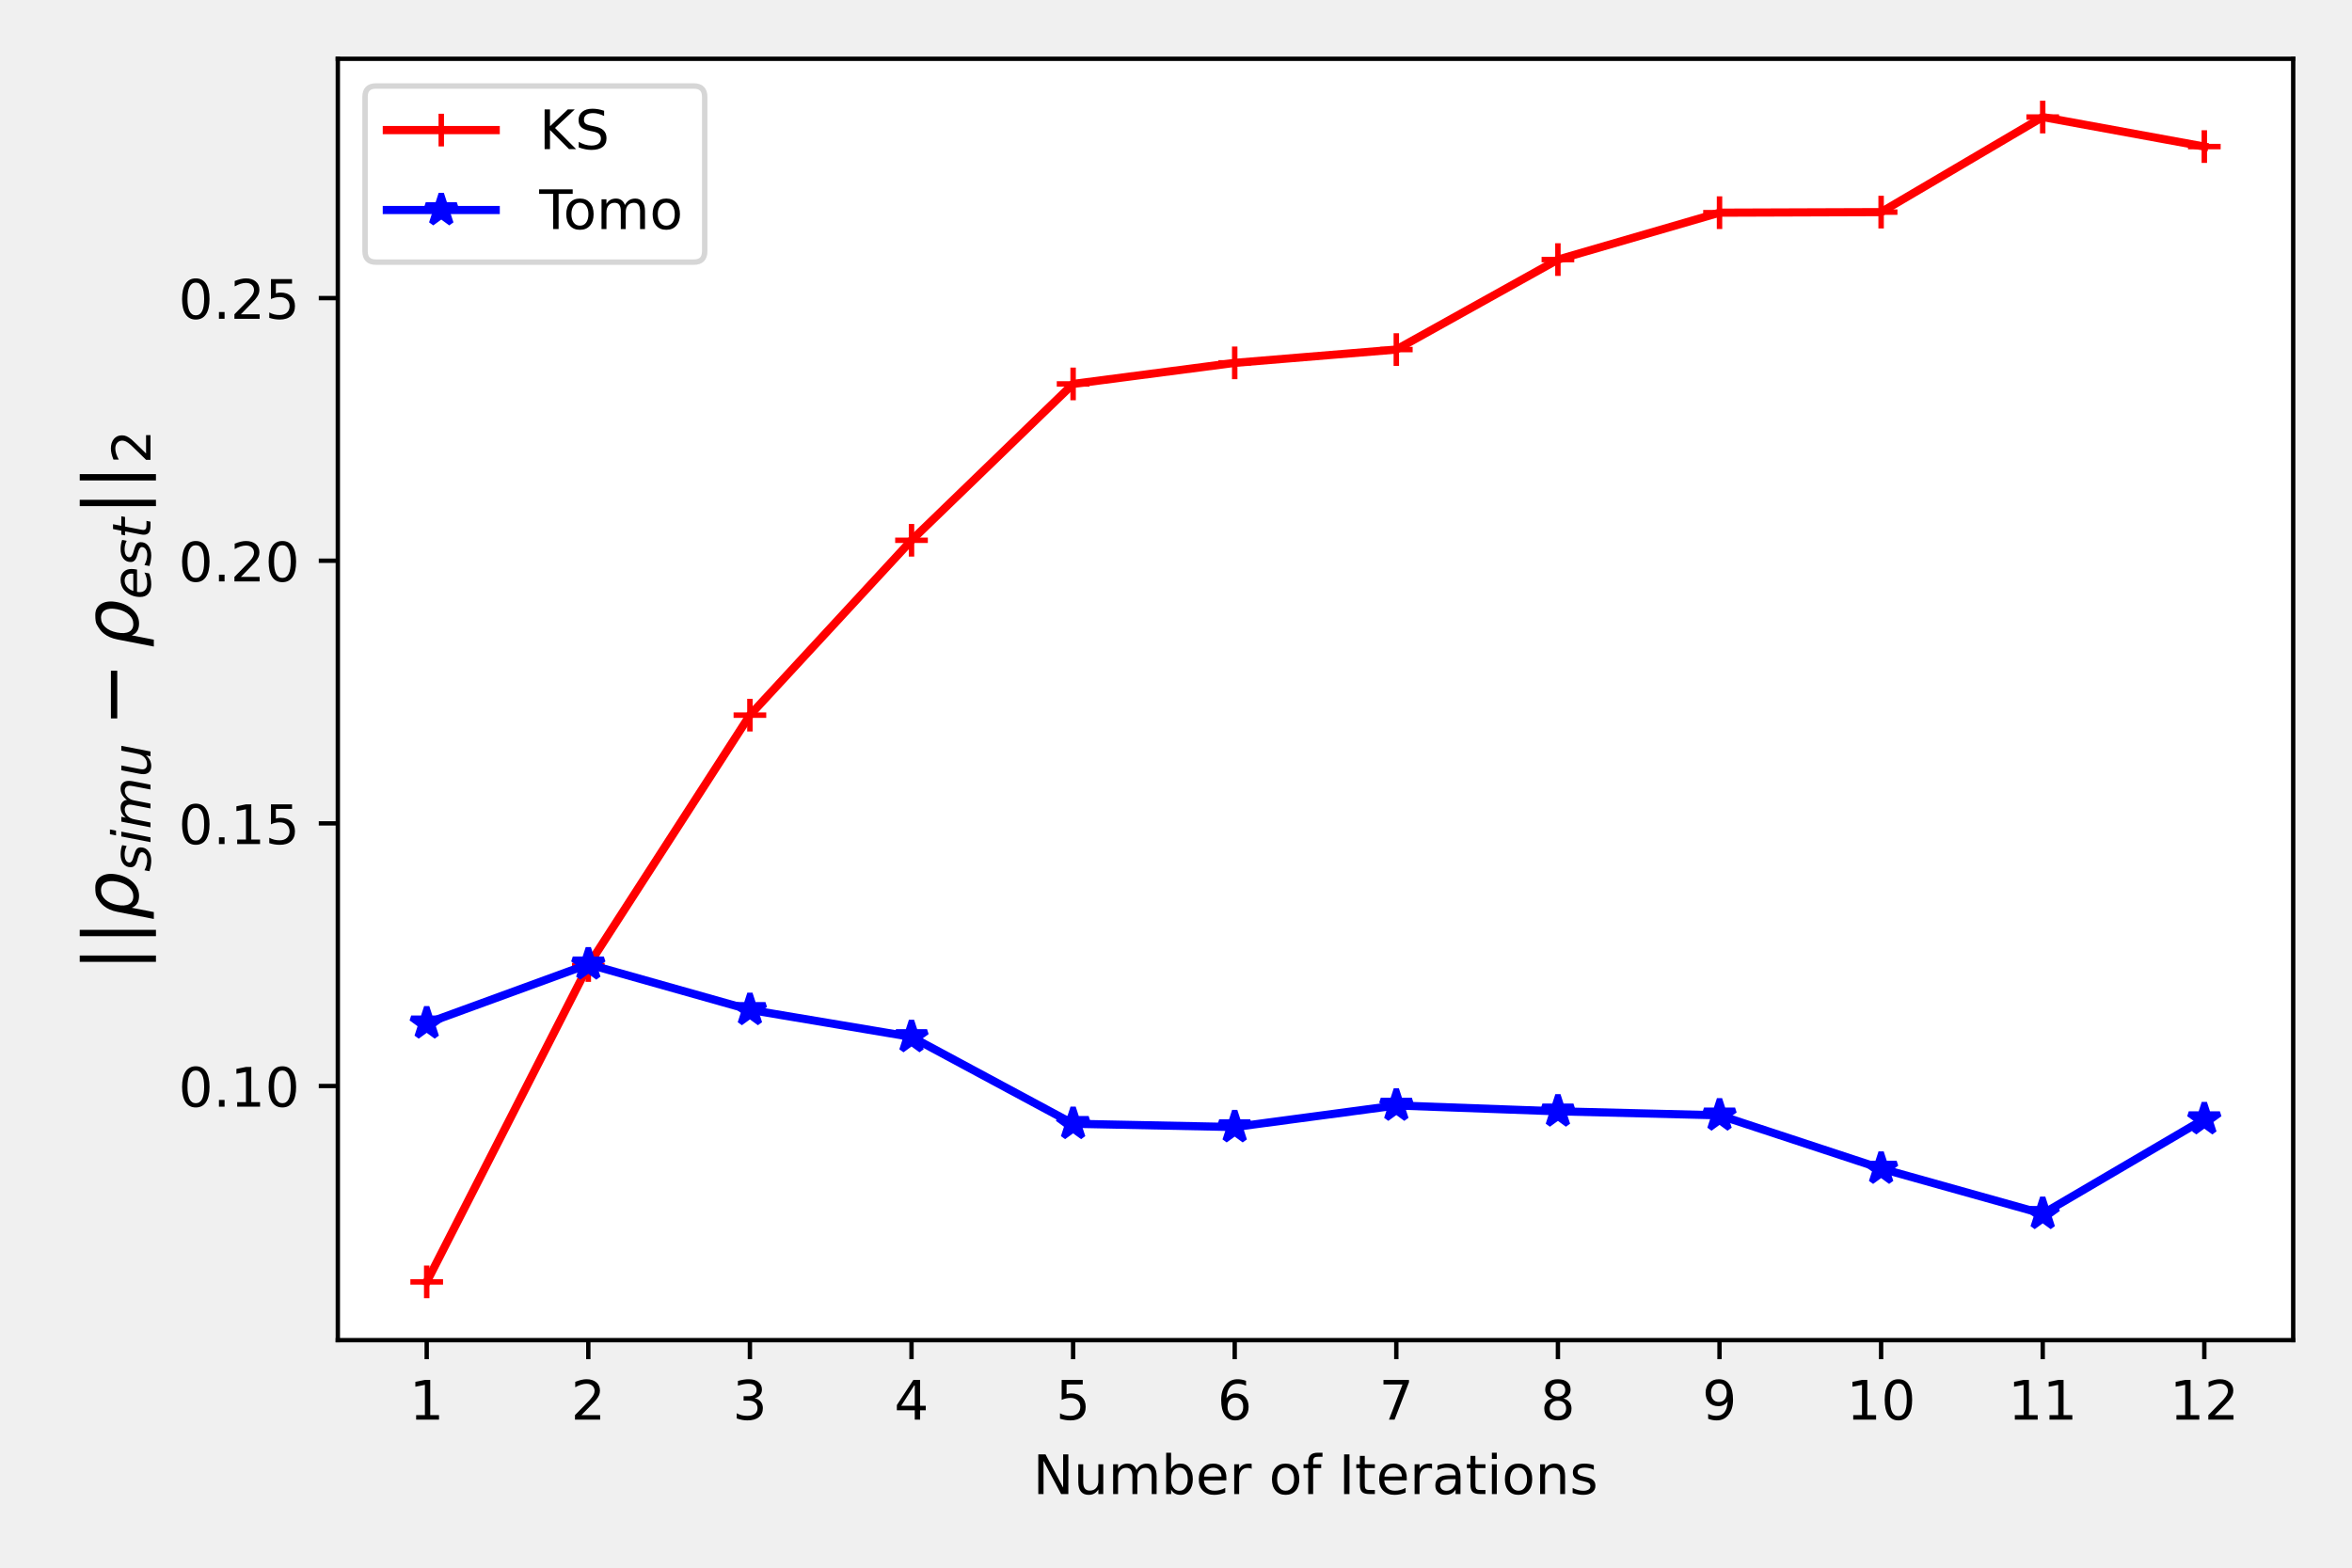
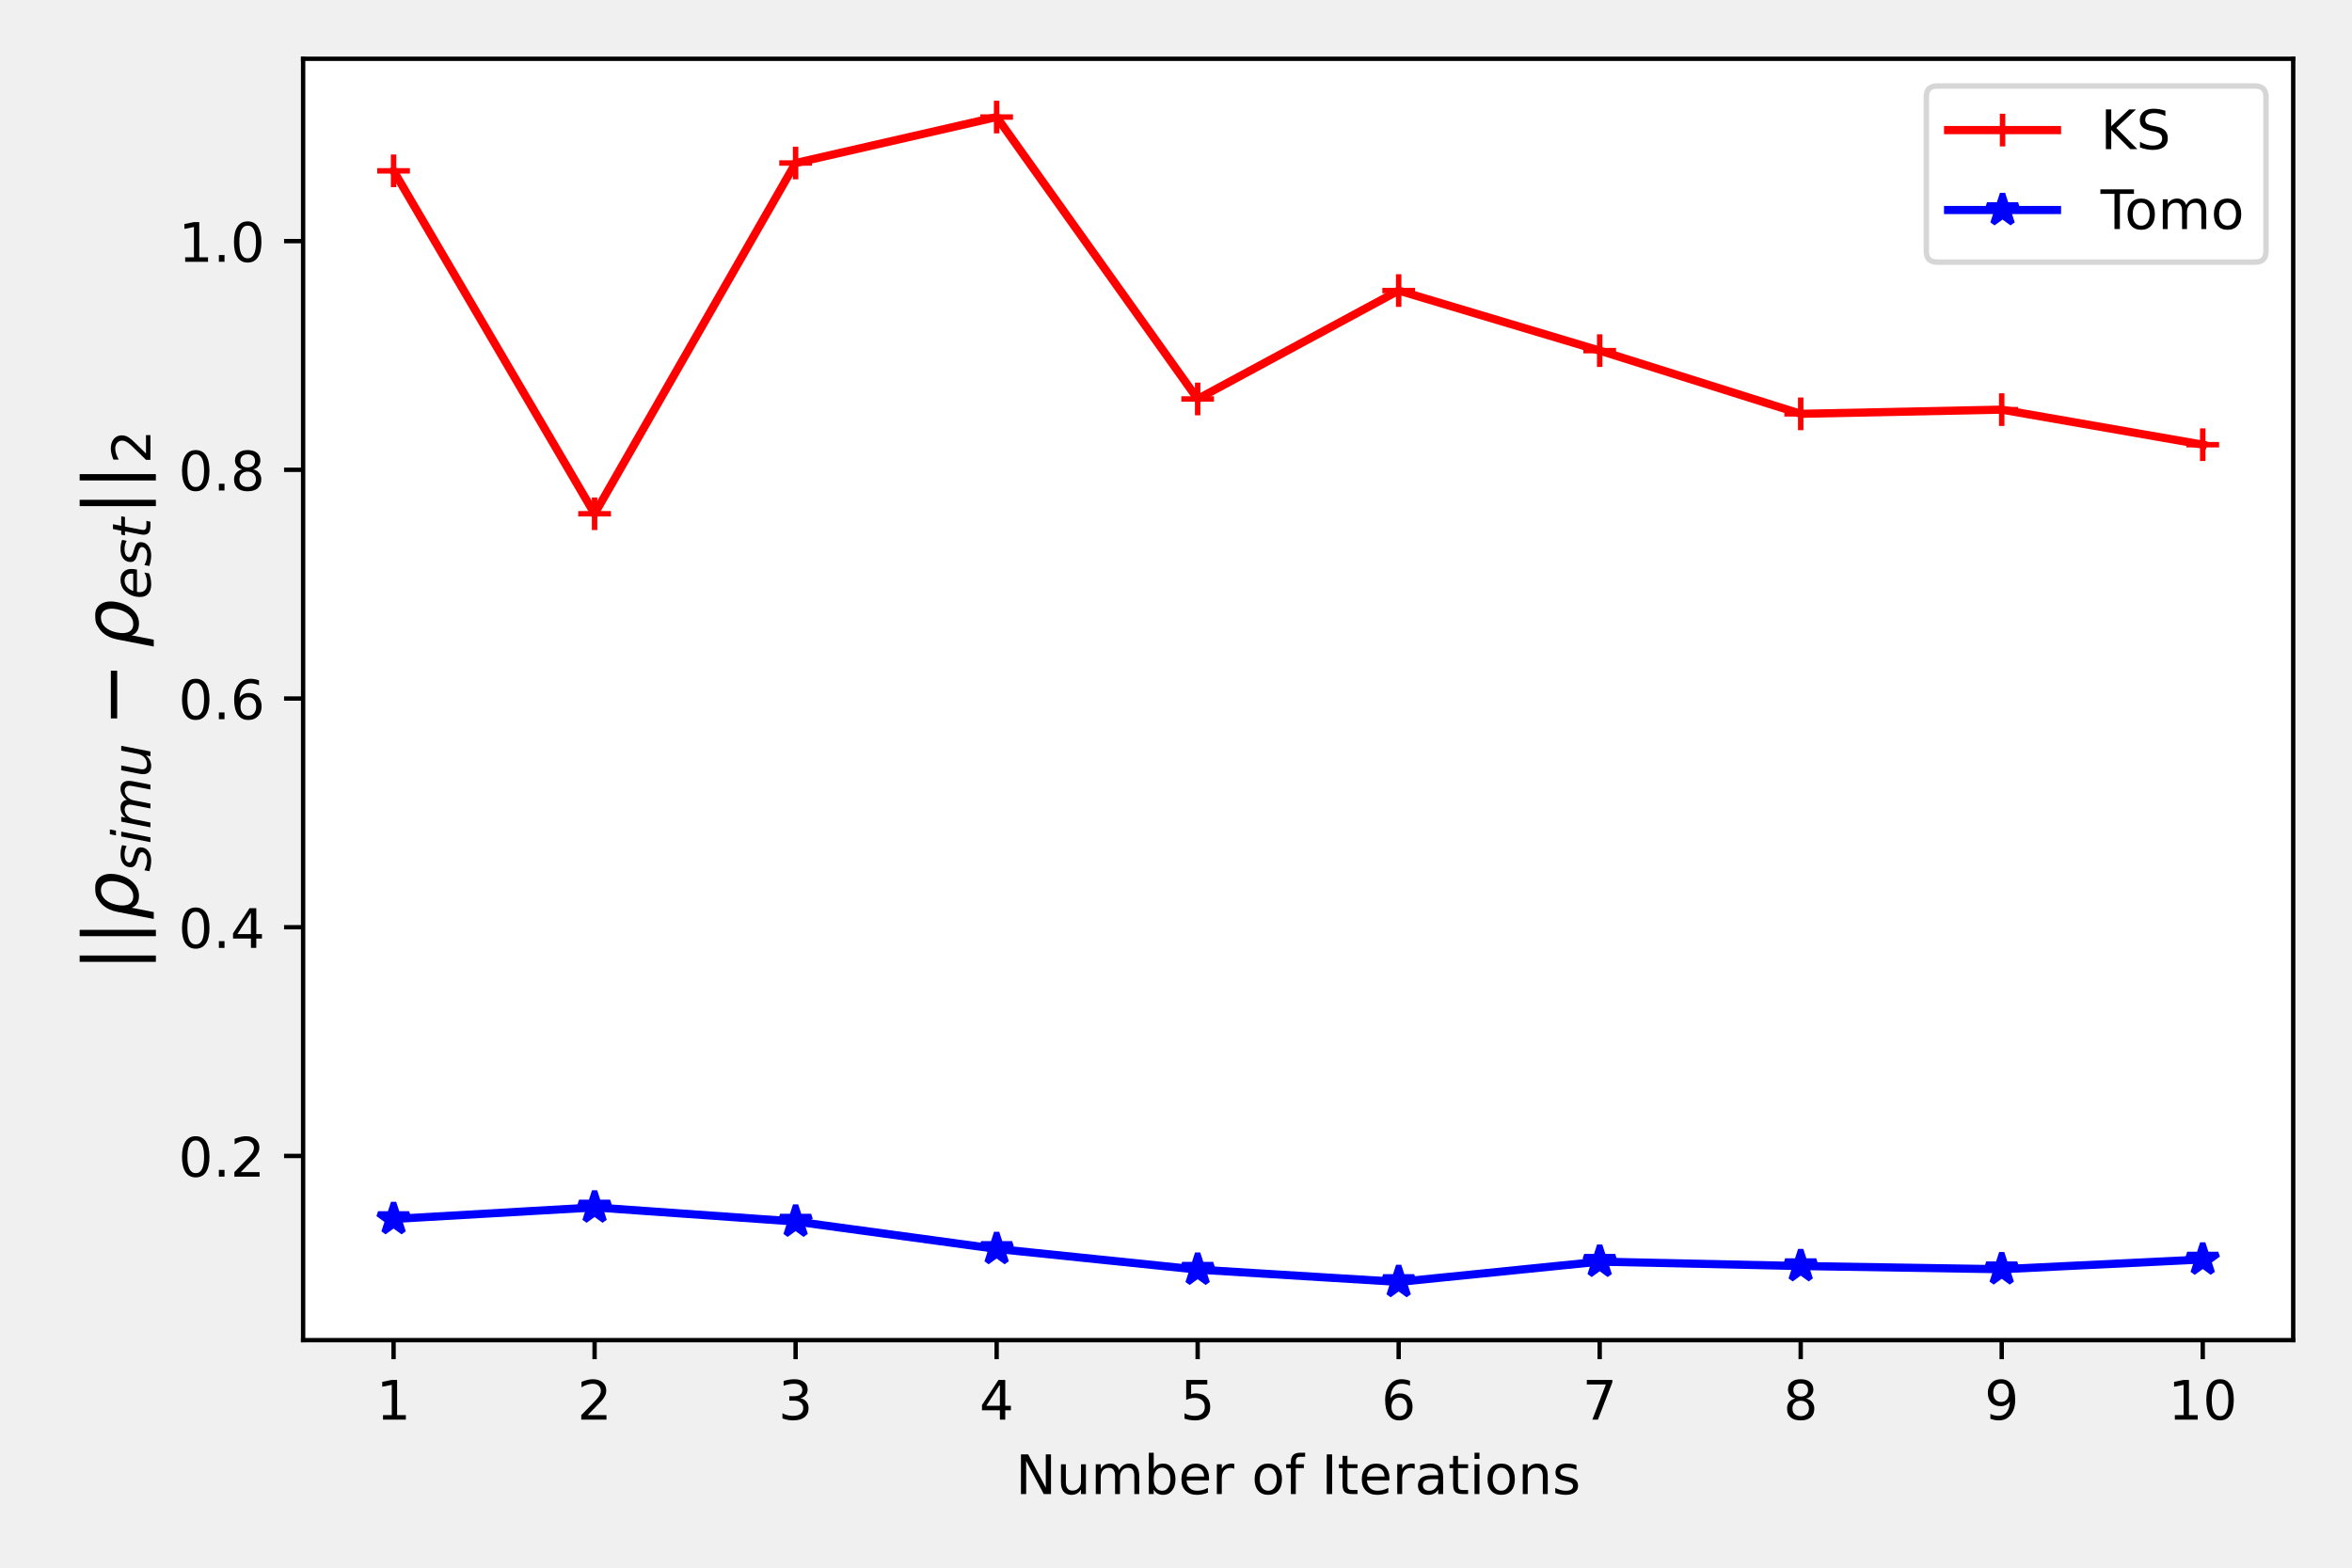
<svg xmlns="http://www.w3.org/2000/svg" xmlns:xlink="http://www.w3.org/1999/xlink" width="432pt" height="288pt" viewBox="0 0 432 288" version="1.1">
  <defs>
    <style type="text/css">*{stroke-linejoin: round; stroke-linecap: butt}</style>
  </defs>
  <g id="figure_1">
    <g id="patch_1">
      <path d="M 0 288  L 432 288  L 432 0  L 0 0  L 0 288  z " style="fill: none" />
    </g>
    <g id="axes_1">
      <g id="patch_2">
-         <path d="M 62.05 246.2  L 421.2 246.2  L 421.2 10.8  L 62.05 10.8  z " style="fill: #ffffff" />
+         <path d="M 55.675 246.2  L 421.2 246.2  L 421.2 10.8  L 55.675 10.8  z " style="fill: #ffffff" />
      </g>
      <g id="matplotlib.axis_1">
        <g id="xtick_1">
          <g id="line2d_1">
            <defs>
-               <path id="m027d53ef8c" d="M 0 0  L 0 3.5  " style="stroke: #000000; stroke-width: 0.8" />
-             </defs>
-             <g>
-               <use xlink:href="#m027d53ef8c" x="78.375" y="246.2" style="stroke: #000000; stroke-width: 0.8" />
+               <path id="m36a8ac830c" d="M 0 0  L 0 3.5  " style="stroke: #000000; stroke-width: 0.8" />
+             </defs>
+             <g>
+               <use xlink:href="#m36a8ac830c" x="72.29" y="246.2" style="stroke: #000000; stroke-width: 0.8" />
            </g>
          </g>
          <g id="text_1">
-             <g transform="translate(75.19375 260.7984)scale(0.1 -0.1)">
+             <g transform="translate(69.10852 260.7984)scale(0.1 -0.1)">
              <defs>
                <path id="DejaVuSans-31" d="M 794 531  L 1825 531  L 1825 4091  L 703 3866  L 703 4441  L 1819 4666  L 2450 4666  L 2450 531  L 3481 531  L 3481 0  L 794 0  L 794 531  z " transform="scale(0.015625)" />
              </defs>
              <use xlink:href="#DejaVuSans-31" />
            </g>
          </g>
        </g>
        <g id="xtick_2">
          <g id="line2d_2">
            <g>
-               <use xlink:href="#m027d53ef8c" x="108.057" y="246.2" style="stroke: #000000; stroke-width: 0.8" />
+               <use xlink:href="#m36a8ac830c" x="109.211" y="246.2" style="stroke: #000000; stroke-width: 0.8" />
            </g>
          </g>
          <g id="text_2">
-             <g transform="translate(104.8756 260.7984)scale(0.1 -0.1)">
+             <g transform="translate(106.0302 260.7984)scale(0.1 -0.1)">
              <defs>
                <path id="DejaVuSans-32" d="M 1228 531  L 3431 531  L 3431 0  L 469 0  L 469 531  Q 828 903 1448 1529  Q 2069 2156 2228 2338  Q 2531 2678 2651 2914  Q 2772 3150 2772 3378  Q 2772 3750 2511 3984  Q 2250 4219 1831 4219  Q 1534 4219 1204 4116  Q 875 4013 500 3803  L 500 4441  Q 881 4594 1212 4672  Q 1544 4750 1819 4750  Q 2544 4750 2975 4387  Q 3406 4025 3406 3419  Q 3406 3131 3298 2873  Q 3191 2616 2906 2266  Q 2828 2175 2409 1742  Q 1991 1309 1228 531  z " transform="scale(0.015625)" />
              </defs>
              <use xlink:href="#DejaVuSans-32" />
            </g>
          </g>
        </g>
        <g id="xtick_3">
          <g id="line2d_3">
            <g>
-               <use xlink:href="#m027d53ef8c" x="137.739" y="246.2" style="stroke: #000000; stroke-width: 0.8" />
+               <use xlink:href="#m36a8ac830c" x="146.133" y="246.2" style="stroke: #000000; stroke-width: 0.8" />
            </g>
          </g>
          <g id="text_3">
-             <g transform="translate(134.5574 260.7984)scale(0.1 -0.1)">
+             <g transform="translate(142.952 260.7984)scale(0.1 -0.1)">
              <defs>
                <path id="DejaVuSans-33" d="M 2597 2516  Q 3050 2419 3304 2112  Q 3559 1806 3559 1356  Q 3559 666 3084 287  Q 2609 -91 1734 -91  Q 1441 -91 1130 -33  Q 819 25 488 141  L 488 750  Q 750 597 1062 519  Q 1375 441 1716 441  Q 2309 441 2620 675  Q 2931 909 2931 1356  Q 2931 1769 2642 2001  Q 2353 2234 1838 2234  L 1294 2234  L 1294 2753  L 1863 2753  Q 2328 2753 2575 2939  Q 2822 3125 2822 3475  Q 2822 3834 2567 4026  Q 2313 4219 1838 4219  Q 1578 4219 1281 4162  Q 984 4106 628 3988  L 628 4550  Q 988 4650 1302 4700  Q 1616 4750 1894 4750  Q 2613 4750 3031 4423  Q 3450 4097 3450 3541  Q 3450 3153 3228 2886  Q 3006 2619 2597 2516  z " transform="scale(0.015625)" />
              </defs>
              <use xlink:href="#DejaVuSans-33" />
            </g>
          </g>
        </g>
        <g id="xtick_4">
          <g id="line2d_4">
            <g>
-               <use xlink:href="#m027d53ef8c" x="167.42" y="246.2" style="stroke: #000000; stroke-width: 0.8" />
+               <use xlink:href="#m36a8ac830c" x="183.055" y="246.2" style="stroke: #000000; stroke-width: 0.8" />
            </g>
          </g>
          <g id="text_4">
-             <g transform="translate(164.2392 260.7984)scale(0.1 -0.1)">
+             <g transform="translate(179.8737 260.7984)scale(0.1 -0.1)">
              <defs>
                <path id="DejaVuSans-34" d="M 2419 4116  L 825 1625  L 2419 1625  L 2419 4116  z M 2253 4666  L 3047 4666  L 3047 1625  L 3713 1625  L 3713 1100  L 3047 1100  L 3047 0  L 2419 0  L 2419 1100  L 313 1100  L 313 1709  L 2253 4666  z " transform="scale(0.015625)" />
              </defs>
              <use xlink:href="#DejaVuSans-34" />
            </g>
          </g>
        </g>
        <g id="xtick_5">
          <g id="line2d_5">
            <g>
-               <use xlink:href="#m027d53ef8c" x="197.102" y="246.2" style="stroke: #000000; stroke-width: 0.8" />
+               <use xlink:href="#m36a8ac830c" x="219.977" y="246.2" style="stroke: #000000; stroke-width: 0.8" />
            </g>
          </g>
          <g id="text_5">
-             <g transform="translate(193.921 260.7984)scale(0.1 -0.1)">
+             <g transform="translate(216.7954 260.7984)scale(0.1 -0.1)">
              <defs>
                <path id="DejaVuSans-35" d="M 691 4666  L 3169 4666  L 3169 4134  L 1269 4134  L 1269 2991  Q 1406 3038 1543 3061  Q 1681 3084 1819 3084  Q 2600 3084 3056 2656  Q 3513 2228 3513 1497  Q 3513 744 3044 326  Q 2575 -91 1722 -91  Q 1428 -91 1123 -41  Q 819 9 494 109  L 494 744  Q 775 591 1075 516  Q 1375 441 1709 441  Q 2250 441 2565 725  Q 2881 1009 2881 1497  Q 2881 1984 2565 2268  Q 2250 2553 1709 2553  Q 1456 2553 1204 2497  Q 953 2441 691 2322  L 691 4666  z " transform="scale(0.015625)" />
              </defs>
              <use xlink:href="#DejaVuSans-35" />
            </g>
          </g>
        </g>
        <g id="xtick_6">
          <g id="line2d_6">
            <g>
-               <use xlink:href="#m027d53ef8c" x="226.784" y="246.2" style="stroke: #000000; stroke-width: 0.8" />
+               <use xlink:href="#m36a8ac830c" x="256.898" y="246.2" style="stroke: #000000; stroke-width: 0.8" />
            </g>
          </g>
          <g id="text_6">
-             <g transform="translate(223.6028 260.7984)scale(0.1 -0.1)">
+             <g transform="translate(253.7171 260.7984)scale(0.1 -0.1)">
              <defs>
                <path id="DejaVuSans-36" d="M 2113 2584  Q 1688 2584 1439 2293  Q 1191 2003 1191 1497  Q 1191 994 1439 701  Q 1688 409 2113 409  Q 2538 409 2786 701  Q 3034 994 3034 1497  Q 3034 2003 2786 2293  Q 2538 2584 2113 2584  z M 3366 4563  L 3366 3988  Q 3128 4100 2886 4159  Q 2644 4219 2406 4219  Q 1781 4219 1451 3797  Q 1122 3375 1075 2522  Q 1259 2794 1537 2939  Q 1816 3084 2150 3084  Q 2853 3084 3261 2657  Q 3669 2231 3669 1497  Q 3669 778 3244 343  Q 2819 -91 2113 -91  Q 1303 -91 875 529  Q 447 1150 447 2328  Q 447 3434 972 4092  Q 1497 4750 2381 4750  Q 2619 4750 2861 4703  Q 3103 4656 3366 4563  z " transform="scale(0.015625)" />
              </defs>
              <use xlink:href="#DejaVuSans-36" />
            </g>
          </g>
        </g>
        <g id="xtick_7">
          <g id="line2d_7">
            <g>
-               <use xlink:href="#m027d53ef8c" x="256.466" y="246.2" style="stroke: #000000; stroke-width: 0.8" />
+               <use xlink:href="#m36a8ac830c" x="293.82" y="246.2" style="stroke: #000000; stroke-width: 0.8" />
            </g>
          </g>
          <g id="text_7">
-             <g transform="translate(253.2847 260.7984)scale(0.1 -0.1)">
+             <g transform="translate(290.6388 260.7984)scale(0.1 -0.1)">
              <defs>
                <path id="DejaVuSans-37" d="M 525 4666  L 3525 4666  L 3525 4397  L 1831 0  L 1172 0  L 2766 4134  L 525 4134  L 525 4666  z " transform="scale(0.015625)" />
              </defs>
              <use xlink:href="#DejaVuSans-37" />
            </g>
          </g>
        </g>
        <g id="xtick_8">
          <g id="line2d_8">
            <g>
-               <use xlink:href="#m027d53ef8c" x="286.148" y="246.2" style="stroke: #000000; stroke-width: 0.8" />
+               <use xlink:href="#m36a8ac830c" x="330.742" y="246.2" style="stroke: #000000; stroke-width: 0.8" />
            </g>
          </g>
          <g id="text_8">
-             <g transform="translate(282.9665 260.7984)scale(0.1 -0.1)">
+             <g transform="translate(327.5605 260.7984)scale(0.1 -0.1)">
              <defs>
                <path id="DejaVuSans-38" d="M 2034 2216  Q 1584 2216 1326 1975  Q 1069 1734 1069 1313  Q 1069 891 1326 650  Q 1584 409 2034 409  Q 2484 409 2743 651  Q 3003 894 3003 1313  Q 3003 1734 2745 1975  Q 2488 2216 2034 2216  z M 1403 2484  Q 997 2584 770 2862  Q 544 3141 544 3541  Q 544 4100 942 4425  Q 1341 4750 2034 4750  Q 2731 4750 3128 4425  Q 3525 4100 3525 3541  Q 3525 3141 3298 2862  Q 3072 2584 2669 2484  Q 3125 2378 3379 2068  Q 3634 1759 3634 1313  Q 3634 634 3220 271  Q 2806 -91 2034 -91  Q 1263 -91 848 271  Q 434 634 434 1313  Q 434 1759 690 2068  Q 947 2378 1403 2484  z M 1172 3481  Q 1172 3119 1398 2916  Q 1625 2713 2034 2713  Q 2441 2713 2670 2916  Q 2900 3119 2900 3481  Q 2900 3844 2670 4047  Q 2441 4250 2034 4250  Q 1625 4250 1398 4047  Q 1172 3844 1172 3481  z " transform="scale(0.015625)" />
              </defs>
              <use xlink:href="#DejaVuSans-38" />
            </g>
          </g>
        </g>
        <g id="xtick_9">
          <g id="line2d_9">
            <g>
-               <use xlink:href="#m027d53ef8c" x="315.83" y="246.2" style="stroke: #000000; stroke-width: 0.8" />
+               <use xlink:href="#m36a8ac830c" x="367.664" y="246.2" style="stroke: #000000; stroke-width: 0.8" />
            </g>
          </g>
          <g id="text_9">
-             <g transform="translate(312.6483 260.7984)scale(0.1 -0.1)">
+             <g transform="translate(364.4823 260.7984)scale(0.1 -0.1)">
              <defs>
                <path id="DejaVuSans-39" d="M 703 97  L 703 672  Q 941 559 1184 500  Q 1428 441 1663 441  Q 2288 441 2617 861  Q 2947 1281 2994 2138  Q 2813 1869 2534 1725  Q 2256 1581 1919 1581  Q 1219 1581 811 2004  Q 403 2428 403 3163  Q 403 3881 828 4315  Q 1253 4750 1959 4750  Q 2769 4750 3195 4129  Q 3622 3509 3622 2328  Q 3622 1225 3098 567  Q 2575 -91 1691 -91  Q 1453 -91 1209 -44  Q 966 3 703 97  z M 1959 2075  Q 2384 2075 2632 2365  Q 2881 2656 2881 3163  Q 2881 3666 2632 3958  Q 2384 4250 1959 4250  Q 1534 4250 1286 3958  Q 1038 3666 1038 3163  Q 1038 2656 1286 2365  Q 1534 2075 1959 2075  z " transform="scale(0.015625)" />
              </defs>
              <use xlink:href="#DejaVuSans-39" />
            </g>
          </g>
        </g>
        <g id="xtick_10">
          <g id="line2d_10">
            <g>
-               <use xlink:href="#m027d53ef8c" x="345.511" y="246.2" style="stroke: #000000; stroke-width: 0.8" />
+               <use xlink:href="#m36a8ac830c" x="404.585" y="246.2" style="stroke: #000000; stroke-width: 0.8" />
            </g>
          </g>
          <g id="text_10">
-             <g transform="translate(339.1489 260.7984)scale(0.1 -0.1)">
+             <g transform="translate(398.2227 260.7984)scale(0.1 -0.1)">
              <defs>
                <path id="DejaVuSans-30" d="M 2034 4250  Q 1547 4250 1301 3770  Q 1056 3291 1056 2328  Q 1056 1369 1301 889  Q 1547 409 2034 409  Q 2525 409 2770 889  Q 3016 1369 3016 2328  Q 3016 3291 2770 3770  Q 2525 4250 2034 4250  z M 2034 4750  Q 2819 4750 3233 4129  Q 3647 3509 3647 2328  Q 3647 1150 3233 529  Q 2819 -91 2034 -91  Q 1250 -91 836 529  Q 422 1150 422 2328  Q 422 3509 836 4129  Q 1250 4750 2034 4750  z " transform="scale(0.015625)" />
              </defs>
              <use xlink:href="#DejaVuSans-31" />
              <use xlink:href="#DejaVuSans-30" x="63.623" />
            </g>
          </g>
        </g>
-         <g id="xtick_11">
-           <g id="line2d_11">
-             <g>
-               <use xlink:href="#m027d53ef8c" x="375.193" y="246.2" style="stroke: #000000; stroke-width: 0.8" />
-             </g>
-           </g>
-           <g id="text_11">
-             <g transform="translate(368.8307 260.7984)scale(0.1 -0.1)">
-               <use xlink:href="#DejaVuSans-31" />
-               <use xlink:href="#DejaVuSans-31" x="63.623" />
-             </g>
-           </g>
-         </g>
-         <g id="xtick_12">
-           <g id="line2d_12">
-             <g>
-               <use xlink:href="#m027d53ef8c" x="404.875" y="246.2" style="stroke: #000000; stroke-width: 0.8" />
-             </g>
-           </g>
-           <g id="text_12">
-             <g transform="translate(398.5125 260.7984)scale(0.1 -0.1)">
-               <use xlink:href="#DejaVuSans-31" />
-               <use xlink:href="#DejaVuSans-32" x="63.623" />
-             </g>
-           </g>
-         </g>
-         <g id="text_13">
-           <g transform="translate(189.7281 274.4766)scale(0.1 -0.1)">
+         <g id="text_11">
+           <g transform="translate(186.5406 274.4766)scale(0.1 -0.1)">
            <defs>
              <path id="DejaVuSans-4e" d="M 628 4666  L 1478 4666  L 3547 763  L 3547 4666  L 4159 4666  L 4159 0  L 3309 0  L 1241 3903  L 1241 0  L 628 0  L 628 4666  z " transform="scale(0.015625)" />
              <path id="DejaVuSans-75" d="M 544 1381  L 544 3500  L 1119 3500  L 1119 1403  Q 1119 906 1312 657  Q 1506 409 1894 409  Q 2359 409 2629 706  Q 2900 1003 2900 1516  L 2900 3500  L 3475 3500  L 3475 0  L 2900 0  L 2900 538  Q 2691 219 2414 64  Q 2138 -91 1772 -91  Q 1169 -91 856 284  Q 544 659 544 1381  z M 1991 3584  L 1991 3584  z " transform="scale(0.015625)" />
              <path id="DejaVuSans-6d" d="M 3328 2828  Q 3544 3216 3844 3400  Q 4144 3584 4550 3584  Q 5097 3584 5394 3201  Q 5691 2819 5691 2113  L 5691 0  L 5113 0  L 5113 2094  Q 5113 2597 4934 2840  Q 4756 3084 4391 3084  Q 3944 3084 3684 2787  Q 3425 2491 3425 1978  L 3425 0  L 2847 0  L 2847 2094  Q 2847 2600 2669 2842  Q 2491 3084 2119 3084  Q 1678 3084 1418 2786  Q 1159 2488 1159 1978  L 1159 0  L 581 0  L 581 3500  L 1159 3500  L 1159 2956  Q 1356 3278 1631 3431  Q 1906 3584 2284 3584  Q 2666 3584 2933 3390  Q 3200 3197 3328 2828  z " transform="scale(0.015625)" />
              <path id="DejaVuSans-62" d="M 3116 1747  Q 3116 2381 2855 2742  Q 2594 3103 2138 3103  Q 1681 3103 1420 2742  Q 1159 2381 1159 1747  Q 1159 1113 1420 752  Q 1681 391 2138 391  Q 2594 391 2855 752  Q 3116 1113 3116 1747  z M 1159 2969  Q 1341 3281 1617 3432  Q 1894 3584 2278 3584  Q 2916 3584 3314 3078  Q 3713 2572 3713 1747  Q 3713 922 3314 415  Q 2916 -91 2278 -91  Q 1894 -91 1617 61  Q 1341 213 1159 525  L 1159 0  L 581 0  L 581 4863  L 1159 4863  L 1159 2969  z " transform="scale(0.015625)" />
              <path id="DejaVuSans-65" d="M 3597 1894  L 3597 1613  L 953 1613  Q 991 1019 1311 708  Q 1631 397 2203 397  Q 2534 397 2845 478  Q 3156 559 3463 722  L 3463 178  Q 3153 47 2828 -22  Q 2503 -91 2169 -91  Q 1331 -91 842 396  Q 353 884 353 1716  Q 353 2575 817 3079  Q 1281 3584 2069 3584  Q 2775 3584 3186 3129  Q 3597 2675 3597 1894  z M 3022 2063  Q 3016 2534 2758 2815  Q 2500 3097 2075 3097  Q 1594 3097 1305 2825  Q 1016 2553 972 2059  L 3022 2063  z " transform="scale(0.015625)" />
              <path id="DejaVuSans-72" d="M 2631 2963  Q 2534 3019 2420 3045  Q 2306 3072 2169 3072  Q 1681 3072 1420 2755  Q 1159 2438 1159 1844  L 1159 0  L 581 0  L 581 3500  L 1159 3500  L 1159 2956  Q 1341 3275 1631 3429  Q 1922 3584 2338 3584  Q 2397 3584 2469 3576  Q 2541 3569 2628 3553  L 2631 2963  z " transform="scale(0.015625)" />
              <path id="DejaVuSans-20" transform="scale(0.015625)" />
              <path id="DejaVuSans-6f" d="M 1959 3097  Q 1497 3097 1228 2736  Q 959 2375 959 1747  Q 959 1119 1226 758  Q 1494 397 1959 397  Q 2419 397 2687 759  Q 2956 1122 2956 1747  Q 2956 2369 2687 2733  Q 2419 3097 1959 3097  z M 1959 3584  Q 2709 3584 3137 3096  Q 3566 2609 3566 1747  Q 3566 888 3137 398  Q 2709 -91 1959 -91  Q 1206 -91 779 398  Q 353 888 353 1747  Q 353 2609 779 3096  Q 1206 3584 1959 3584  z " transform="scale(0.015625)" />
              <path id="DejaVuSans-66" d="M 2375 4863  L 2375 4384  L 1825 4384  Q 1516 4384 1395 4259  Q 1275 4134 1275 3809  L 1275 3500  L 2222 3500  L 2222 3053  L 1275 3053  L 1275 0  L 697 0  L 697 3053  L 147 3053  L 147 3500  L 697 3500  L 697 3744  Q 697 4328 969 4595  Q 1241 4863 1831 4863  L 2375 4863  z " transform="scale(0.015625)" />
              <path id="DejaVuSans-49" d="M 628 4666  L 1259 4666  L 1259 0  L 628 0  L 628 4666  z " transform="scale(0.015625)" />
              <path id="DejaVuSans-74" d="M 1172 4494  L 1172 3500  L 2356 3500  L 2356 3053  L 1172 3053  L 1172 1153  Q 1172 725 1289 603  Q 1406 481 1766 481  L 2356 481  L 2356 0  L 1766 0  Q 1100 0 847 248  Q 594 497 594 1153  L 594 3053  L 172 3053  L 172 3500  L 594 3500  L 594 4494  L 1172 4494  z " transform="scale(0.015625)" />
              <path id="DejaVuSans-61" d="M 2194 1759  Q 1497 1759 1228 1600  Q 959 1441 959 1056  Q 959 750 1161 570  Q 1363 391 1709 391  Q 2188 391 2477 730  Q 2766 1069 2766 1631  L 2766 1759  L 2194 1759  z M 3341 1997  L 3341 0  L 2766 0  L 2766 531  Q 2569 213 2275 61  Q 1981 -91 1556 -91  Q 1019 -91 701 211  Q 384 513 384 1019  Q 384 1609 779 1909  Q 1175 2209 1959 2209  L 2766 2209  L 2766 2266  Q 2766 2663 2505 2880  Q 2244 3097 1772 3097  Q 1472 3097 1187 3025  Q 903 2953 641 2809  L 641 3341  Q 956 3463 1253 3523  Q 1550 3584 1831 3584  Q 2591 3584 2966 3190  Q 3341 2797 3341 1997  z " transform="scale(0.015625)" />
              <path id="DejaVuSans-69" d="M 603 3500  L 1178 3500  L 1178 0  L 603 0  L 603 3500  z M 603 4863  L 1178 4863  L 1178 4134  L 603 4134  L 603 4863  z " transform="scale(0.015625)" />
              <path id="DejaVuSans-6e" d="M 3513 2113  L 3513 0  L 2938 0  L 2938 2094  Q 2938 2591 2744 2837  Q 2550 3084 2163 3084  Q 1697 3084 1428 2787  Q 1159 2491 1159 1978  L 1159 0  L 581 0  L 581 3500  L 1159 3500  L 1159 2956  Q 1366 3272 1645 3428  Q 1925 3584 2291 3584  Q 2894 3584 3203 3211  Q 3513 2838 3513 2113  z " transform="scale(0.015625)" />
              <path id="DejaVuSans-73" d="M 2834 3397  L 2834 2853  Q 2591 2978 2328 3040  Q 2066 3103 1784 3103  Q 1356 3103 1142 2972  Q 928 2841 928 2578  Q 928 2378 1081 2264  Q 1234 2150 1697 2047  L 1894 2003  Q 2506 1872 2764 1633  Q 3022 1394 3022 966  Q 3022 478 2636 193  Q 2250 -91 1575 -91  Q 1294 -91 989 -36  Q 684 19 347 128  L 347 722  Q 666 556 975 473  Q 1284 391 1588 391  Q 1994 391 2212 530  Q 2431 669 2431 922  Q 2431 1156 2273 1281  Q 2116 1406 1581 1522  L 1381 1569  Q 847 1681 609 1914  Q 372 2147 372 2553  Q 372 3047 722 3315  Q 1072 3584 1716 3584  Q 2034 3584 2315 3537  Q 2597 3491 2834 3397  z " transform="scale(0.015625)" />
            </defs>
            <use xlink:href="#DejaVuSans-4e" />
            <use xlink:href="#DejaVuSans-75" x="74.805" />
            <use xlink:href="#DejaVuSans-6d" x="138.184" />
            <use xlink:href="#DejaVuSans-62" x="235.596" />
            <use xlink:href="#DejaVuSans-65" x="299.072" />
            <use xlink:href="#DejaVuSans-72" x="360.596" />
            <use xlink:href="#DejaVuSans-20" x="401.709" />
            <use xlink:href="#DejaVuSans-6f" x="433.496" />
            <use xlink:href="#DejaVuSans-66" x="494.678" />
            <use xlink:href="#DejaVuSans-20" x="529.883" />
            <use xlink:href="#DejaVuSans-49" x="561.67" />
            <use xlink:href="#DejaVuSans-74" x="591.162" />
            <use xlink:href="#DejaVuSans-65" x="630.371" />
            <use xlink:href="#DejaVuSans-72" x="691.895" />
            <use xlink:href="#DejaVuSans-61" x="733.008" />
            <use xlink:href="#DejaVuSans-74" x="794.287" />
            <use xlink:href="#DejaVuSans-69" x="833.496" />
            <use xlink:href="#DejaVuSans-6f" x="861.279" />
            <use xlink:href="#DejaVuSans-6e" x="922.461" />
            <use xlink:href="#DejaVuSans-73" x="985.84" />
          </g>
        </g>
      </g>
      <g id="matplotlib.axis_2">
        <g id="ytick_1">
-           <g id="line2d_13">
-             <defs>
-               <path id="m0fedc50ccd" d="M 0 0  L -3.5 0  " style="stroke: #000000; stroke-width: 0.8" />
-             </defs>
-             <g>
-               <use xlink:href="#m0fedc50ccd" x="62.05" y="199.51" style="stroke: #000000; stroke-width: 0.8" />
-             </g>
-           </g>
-           <g id="text_14">
-             <g transform="translate(32.78437 203.3089)scale(0.1 -0.1)">
+           <g id="line2d_11">
+             <defs>
+               <path id="m865d15b174" d="M 0 0  L -3.5 0  " style="stroke: #000000; stroke-width: 0.8" />
+             </defs>
+             <g>
+               <use xlink:href="#m865d15b174" x="55.675" y="212.357" style="stroke: #000000; stroke-width: 0.8" />
+             </g>
+           </g>
+           <g id="text_12">
+             <g transform="translate(32.77188 216.156)scale(0.1 -0.1)">
              <defs>
                <path id="DejaVuSans-2e" d="M 684 794  L 1344 794  L 1344 0  L 684 0  L 684 794  z " transform="scale(0.015625)" />
              </defs>
-               <use xlink:href="#DejaVuSans-30" />
-               <use xlink:href="#DejaVuSans-2e" x="63.623" />
-               <use xlink:href="#DejaVuSans-31" x="95.41" />
-               <use xlink:href="#DejaVuSans-30" x="159.033" />
-             </g>
-           </g>
-         </g>
-         <g id="ytick_2">
-           <g id="line2d_14">
-             <g>
-               <use xlink:href="#m0fedc50ccd" x="62.05" y="151.261" style="stroke: #000000; stroke-width: 0.8" />
-             </g>
-           </g>
-           <g id="text_15">
-             <g transform="translate(32.78437 155.0604)scale(0.1 -0.1)">
-               <use xlink:href="#DejaVuSans-30" />
-               <use xlink:href="#DejaVuSans-2e" x="63.623" />
-               <use xlink:href="#DejaVuSans-31" x="95.41" />
-               <use xlink:href="#DejaVuSans-35" x="159.033" />
-             </g>
-           </g>
-         </g>
-         <g id="ytick_3">
-           <g id="line2d_15">
-             <g>
-               <use xlink:href="#m0fedc50ccd" x="62.05" y="103.013" style="stroke: #000000; stroke-width: 0.8" />
-             </g>
-           </g>
-           <g id="text_16">
-             <g transform="translate(32.78437 106.8118)scale(0.1 -0.1)">
              <use xlink:href="#DejaVuSans-30" />
              <use xlink:href="#DejaVuSans-2e" x="63.623" />
              <use xlink:href="#DejaVuSans-32" x="95.41" />
-               <use xlink:href="#DejaVuSans-30" x="159.033" />
-             </g>
-           </g>
-         </g>
-         <g id="ytick_4">
-           <g id="line2d_16">
-             <g>
-               <use xlink:href="#m0fedc50ccd" x="62.05" y="54.764" style="stroke: #000000; stroke-width: 0.8" />
-             </g>
-           </g>
-           <g id="text_17">
-             <g transform="translate(32.78437 58.56328)scale(0.1 -0.1)">
+             </g>
+           </g>
+         </g>
+         <g id="ytick_2">
+           <g id="line2d_12">
+             <g>
+               <use xlink:href="#m865d15b174" x="55.675" y="170.341" style="stroke: #000000; stroke-width: 0.8" />
+             </g>
+           </g>
+           <g id="text_13">
+             <g transform="translate(32.77188 174.14)scale(0.1 -0.1)">
              <use xlink:href="#DejaVuSans-30" />
              <use xlink:href="#DejaVuSans-2e" x="63.623" />
-               <use xlink:href="#DejaVuSans-32" x="95.41" />
-               <use xlink:href="#DejaVuSans-35" x="159.033" />
-             </g>
-           </g>
-         </g>
-         <g id="text_18">
-           <g transform="translate(25.42438 178.48)rotate(-90)scale(0.14 -0.14)">
+               <use xlink:href="#DejaVuSans-34" x="95.41" />
+             </g>
+           </g>
+         </g>
+         <g id="ytick_3">
+           <g id="line2d_13">
+             <g>
+               <use xlink:href="#m865d15b174" x="55.675" y="128.325" style="stroke: #000000; stroke-width: 0.8" />
+             </g>
+           </g>
+           <g id="text_14">
+             <g transform="translate(32.77188 132.124)scale(0.1 -0.1)">
+               <use xlink:href="#DejaVuSans-30" />
+               <use xlink:href="#DejaVuSans-2e" x="63.623" />
+               <use xlink:href="#DejaVuSans-36" x="95.41" />
+             </g>
+           </g>
+         </g>
+         <g id="ytick_4">
+           <g id="line2d_14">
+             <g>
+               <use xlink:href="#m865d15b174" x="55.675" y="86.309" style="stroke: #000000; stroke-width: 0.8" />
+             </g>
+           </g>
+           <g id="text_15">
+             <g transform="translate(32.77188 90.10796)scale(0.1 -0.1)">
+               <use xlink:href="#DejaVuSans-30" />
+               <use xlink:href="#DejaVuSans-2e" x="63.623" />
+               <use xlink:href="#DejaVuSans-38" x="95.41" />
+             </g>
+           </g>
+         </g>
+         <g id="ytick_5">
+           <g id="line2d_15">
+             <g>
+               <use xlink:href="#m865d15b174" x="55.675" y="44.293" style="stroke: #000000; stroke-width: 0.8" />
+             </g>
+           </g>
+           <g id="text_16">
+             <g transform="translate(32.77188 48.09195)scale(0.1 -0.1)">
+               <use xlink:href="#DejaVuSans-31" />
+               <use xlink:href="#DejaVuSans-2e" x="63.623" />
+               <use xlink:href="#DejaVuSans-30" x="95.41" />
+             </g>
+           </g>
+         </g>
+         <g id="text_17">
+           <g transform="translate(25.41187 178.48)rotate(-90)scale(0.14 -0.14)">
            <defs>
              <path id="DejaVuSans-7c" d="M 1344 4891  L 1344 -1509  L 813 -1509  L 813 4891  L 1344 4891  z " transform="scale(0.015625)" />
              <path id="DejaVuSans-Oblique-3c1" d="M 1203 2875  Q 1453 3194 1981 3475  Q 2188 3584 2756 3584  Q 3394 3584 3694 3078  Q 3994 2572 3834 1747  Q 3672 922 3175 415  Q 2678 -91 2041 -91  Q 1656 -91 1409 63  Q 1163 213 1044 525  L 681 -1331  L 103 -1331  L 697 1716  Q 838 2438 1203 2875  z M 3238 1747  Q 3359 2381 3169 2744  Q 2978 3103 2522 3103  Q 2066 3103 1734 2744  Q 1403 2381 1281 1747  Q 1156 1113 1347 750  Q 1538 391 1994 391  Q 2450 391 2781 750  Q 3113 1113 3238 1747  z " transform="scale(0.015625)" />
              <path id="DejaVuSans-Oblique-73" d="M 3200 3397  L 3091 2853  Q 2863 2978 2609 3040  Q 2356 3103 2088 3103  Q 1634 3103 1373 2948  Q 1113 2794 1113 2528  Q 1113 2219 1719 2053  Q 1766 2041 1788 2034  L 1972 1978  Q 2547 1819 2739 1644  Q 2931 1469 2931 1166  Q 2931 609 2489 259  Q 2047 -91 1331 -91  Q 1053 -91 747 -37  Q 441 16 72 128  L 184 722  Q 500 559 806 475  Q 1113 391 1394 391  Q 1816 391 2080 572  Q 2344 753 2344 1031  Q 2344 1331 1650 1516  L 1591 1531  L 1394 1581  Q 956 1697 753 1886  Q 550 2075 550 2369  Q 550 2928 970 3256  Q 1391 3584 2113 3584  Q 2397 3584 2667 3537  Q 2938 3491 3200 3397  z " transform="scale(0.015625)" />
              <path id="DejaVuSans-Oblique-69" d="M 1172 4863  L 1747 4863  L 1606 4134  L 1031 4134  L 1172 4863  z M 909 3500  L 1484 3500  L 800 0  L 225 0  L 909 3500  z " transform="scale(0.015625)" />
              <path id="DejaVuSans-Oblique-6d" d="M 5747 2113  L 5338 0  L 4763 0  L 5166 2094  Q 5191 2228 5203 2325  Q 5216 2422 5216 2491  Q 5216 2772 5059 2928  Q 4903 3084 4622 3084  Q 4203 3084 3875 2770  Q 3547 2456 3450 1953  L 3066 0  L 2491 0  L 2900 2094  Q 2925 2209 2937 2307  Q 2950 2406 2950 2484  Q 2950 2769 2794 2926  Q 2638 3084 2363 3084  Q 1938 3084 1609 2770  Q 1281 2456 1184 1953  L 800 0  L 225 0  L 909 3500  L 1484 3500  L 1375 2956  Q 1609 3263 1923 3423  Q 2238 3584 2597 3584  Q 2978 3584 3223 3384  Q 3469 3184 3519 2828  Q 3781 3197 4126 3390  Q 4472 3584 4856 3584  Q 5306 3584 5551 3325  Q 5797 3066 5797 2591  Q 5797 2488 5784 2364  Q 5772 2241 5747 2113  z " transform="scale(0.015625)" />
              <path id="DejaVuSans-Oblique-75" d="M 428 1388  L 838 3500  L 1416 3500  L 1006 1409  Q 975 1256 961 1147  Q 947 1038 947 966  Q 947 700 1109 554  Q 1272 409 1569 409  Q 2031 409 2368 721  Q 2706 1034 2809 1563  L 3194 3500  L 3769 3500  L 3091 0  L 2516 0  L 2631 550  Q 2388 244 2052 76  Q 1716 -91 1338 -91  Q 878 -91 622 161  Q 366 413 366 863  Q 366 956 381 1097  Q 397 1238 428 1388  z " transform="scale(0.015625)" />
              <path id="DejaVuSans-2212" d="M 678 2272  L 4684 2272  L 4684 1741  L 678 1741  L 678 2272  z " transform="scale(0.015625)" />
              <path id="DejaVuSans-Oblique-65" d="M 3078 2063  Q 3088 2113 3092 2166  Q 3097 2219 3097 2272  Q 3097 2653 2873 2875  Q 2650 3097 2266 3097  Q 1838 3097 1509 2826  Q 1181 2556 1013 2059  L 3078 2063  z M 3578 1613  L 903 1613  Q 884 1494 878 1425  Q 872 1356 872 1306  Q 872 872 1139 634  Q 1406 397 1894 397  Q 2269 397 2603 481  Q 2938 566 3225 728  L 3116 159  Q 2806 34 2476 -28  Q 2147 -91 1806 -91  Q 1078 -91 686 257  Q 294 606 294 1247  Q 294 1794 489 2264  Q 684 2734 1063 3103  Q 1306 3334 1642 3459  Q 1978 3584 2356 3584  Q 2950 3584 3301 3228  Q 3653 2872 3653 2272  Q 3653 2128 3634 1964  Q 3616 1800 3578 1613  z " transform="scale(0.015625)" />
              <path id="DejaVuSans-Oblique-74" d="M 2706 3500  L 2619 3053  L 1472 3053  L 1100 1153  Q 1081 1047 1072 975  Q 1063 903 1063 863  Q 1063 663 1183 572  Q 1303 481 1569 481  L 2150 481  L 2053 0  L 1503 0  Q 991 0 739 200  Q 488 400 488 806  Q 488 878 497 964  Q 506 1050 525 1153  L 897 3053  L 409 3053  L 500 3500  L 978 3500  L 1172 4494  L 1747 4494  L 1556 3500  L 2706 3500  z " transform="scale(0.015625)" />
            </defs>
            <use xlink:href="#DejaVuSans-7c" transform="translate(0 0.578125)" />
            <use xlink:href="#DejaVuSans-7c" transform="translate(33.69141 0.578125)" />
            <use xlink:href="#DejaVuSans-Oblique-3c1" transform="translate(67.38281 0.578125)" />
            <use xlink:href="#DejaVuSans-Oblique-73" transform="translate(130.8594 -15.82812)scale(0.7)" />
            <use xlink:href="#DejaVuSans-Oblique-69" transform="translate(167.3291 -15.82812)scale(0.7)" />
            <use xlink:href="#DejaVuSans-Oblique-6d" transform="translate(186.7773 -15.82812)scale(0.7)" />
            <use xlink:href="#DejaVuSans-Oblique-75" transform="translate(254.9658 -15.82812)scale(0.7)" />
            <use xlink:href="#DejaVuSans-2212" transform="translate(321.5479 0.578125)" />
            <use xlink:href="#DejaVuSans-Oblique-3c1" transform="translate(424.8193 0.578125)" />
            <use xlink:href="#DejaVuSans-Oblique-65" transform="translate(488.2959 -15.82812)scale(0.7)" />
            <use xlink:href="#DejaVuSans-Oblique-73" transform="translate(531.3623 -15.82812)scale(0.7)" />
            <use xlink:href="#DejaVuSans-Oblique-74" transform="translate(567.832 -15.82812)scale(0.7)" />
            <use xlink:href="#DejaVuSans-7c" transform="translate(598.0127 0.578125)" />
            <use xlink:href="#DejaVuSans-7c" transform="translate(631.7041 0.578125)" />
            <use xlink:href="#DejaVuSans-32" transform="translate(666.3525 -15.82812)scale(0.7)" />
          </g>
        </g>
      </g>
+       <g id="line2d_16">
+         <path d="M 72.29 31.388  L 109.211 94.384  L 146.133 29.949  L 183.055 21.5  L 219.977 73.296  L 256.898 53.379  L 293.82 64.414  L 330.742 76.022  L 367.664 75.254  L 404.585 81.691  " clip-path="url(#p0a2c00984e)" style="fill: none; stroke: #ff0000; stroke-width: 1.5; stroke-linecap: square" />
+         <defs>
+           <path id="m6463f7f171" d="M -3 0  L 3 0  M 0 3  L 0 -3  " style="stroke: #ff0000" />
+         </defs>
+         <g clip-path="url(#p0a2c00984e)">
+           <use xlink:href="#m6463f7f171" x="72.29" y="31.388" style="fill: #ff0000; stroke: #ff0000" />
+           <use xlink:href="#m6463f7f171" x="109.211" y="94.384" style="fill: #ff0000; stroke: #ff0000" />
+           <use xlink:href="#m6463f7f171" x="146.133" y="29.949" style="fill: #ff0000; stroke: #ff0000" />
+           <use xlink:href="#m6463f7f171" x="183.055" y="21.5" style="fill: #ff0000; stroke: #ff0000" />
+           <use xlink:href="#m6463f7f171" x="219.977" y="73.296" style="fill: #ff0000; stroke: #ff0000" />
+           <use xlink:href="#m6463f7f171" x="256.898" y="53.379" style="fill: #ff0000; stroke: #ff0000" />
+           <use xlink:href="#m6463f7f171" x="293.82" y="64.414" style="fill: #ff0000; stroke: #ff0000" />
+           <use xlink:href="#m6463f7f171" x="330.742" y="76.022" style="fill: #ff0000; stroke: #ff0000" />
+           <use xlink:href="#m6463f7f171" x="367.664" y="75.254" style="fill: #ff0000; stroke: #ff0000" />
+           <use xlink:href="#m6463f7f171" x="404.585" y="81.691" style="fill: #ff0000; stroke: #ff0000" />
+         </g>
+       </g>
      <g id="line2d_17">
-         <path d="M 78.375 235.5  L 108.057 177.379  L 137.739 131.381  L 167.42 99.257  L 197.102 70.533  L 226.784 66.662  L 256.466 64.215  L 286.148 47.691  L 315.83 39.069  L 345.511 38.967  L 375.193 21.5  L 404.875 26.93  " clip-path="url(#p75239033e7)" style="fill: none; stroke: #ff0000; stroke-width: 1.5; stroke-linecap: square" />
+         <path d="M 72.29 223.934  L 109.211 221.813  L 146.133 224.408  L 183.055 229.436  L 219.977 233.24  L 256.898 235.5  L 293.82 231.779  L 330.742 232.583  L 367.664 233.168  L 404.585 231.375  " clip-path="url(#p0a2c00984e)" style="fill: none; stroke: #0000ff; stroke-width: 1.5; stroke-linecap: square" />
        <defs>
-           <path id="mba480c248c" d="M -3 0  L 3 0  M 0 3  L 0 -3  " style="stroke: #ff0000" />
+           <path id="mb8fd668e9f" d="M 0 -3  L -0.674 -0.927  L -2.853 -0.927  L -1.09 0.354  L -1.763 2.427  L -0 1.146  L 1.763 2.427  L 1.09 0.354  L 2.853 -0.927  L 0.674 -0.927  z " style="stroke: #0000ff; stroke-linejoin: bevel" />
        </defs>
-         <g clip-path="url(#p75239033e7)">
-           <use xlink:href="#mba480c248c" x="78.375" y="235.5" style="fill: #ff0000; stroke: #ff0000" />
-           <use xlink:href="#mba480c248c" x="108.057" y="177.379" style="fill: #ff0000; stroke: #ff0000" />
-           <use xlink:href="#mba480c248c" x="137.739" y="131.381" style="fill: #ff0000; stroke: #ff0000" />
-           <use xlink:href="#mba480c248c" x="167.42" y="99.257" style="fill: #ff0000; stroke: #ff0000" />
-           <use xlink:href="#mba480c248c" x="197.102" y="70.533" style="fill: #ff0000; stroke: #ff0000" />
-           <use xlink:href="#mba480c248c" x="226.784" y="66.662" style="fill: #ff0000; stroke: #ff0000" />
-           <use xlink:href="#mba480c248c" x="256.466" y="64.215" style="fill: #ff0000; stroke: #ff0000" />
-           <use xlink:href="#mba480c248c" x="286.148" y="47.691" style="fill: #ff0000; stroke: #ff0000" />
-           <use xlink:href="#mba480c248c" x="315.83" y="39.069" style="fill: #ff0000; stroke: #ff0000" />
-           <use xlink:href="#mba480c248c" x="345.511" y="38.967" style="fill: #ff0000; stroke: #ff0000" />
-           <use xlink:href="#mba480c248c" x="375.193" y="21.5" style="fill: #ff0000; stroke: #ff0000" />
-           <use xlink:href="#mba480c248c" x="404.875" y="26.93" style="fill: #ff0000; stroke: #ff0000" />
-         </g>
-       </g>
-       <g id="line2d_18">
-         <path d="M 78.375 187.983  L 108.057 177.143  L 137.739 185.514  L 167.42 190.494  L 197.102 206.446  L 226.784 207.047  L 256.466 203.086  L 286.148 204.16  L 315.83 204.893  L 345.511 214.668  L 375.193 222.982  L 404.875 205.579  " clip-path="url(#p75239033e7)" style="fill: none; stroke: #0000ff; stroke-width: 1.5; stroke-linecap: square" />
-         <defs>
-           <path id="m4df34d269f" d="M 0 -3  L -0.674 -0.927  L -2.853 -0.927  L -1.09 0.354  L -1.763 2.427  L -0 1.146  L 1.763 2.427  L 1.09 0.354  L 2.853 -0.927  L 0.674 -0.927  z " style="stroke: #0000ff; stroke-linejoin: bevel" />
-         </defs>
-         <g clip-path="url(#p75239033e7)">
-           <use xlink:href="#m4df34d269f" x="78.375" y="187.983" style="fill: #0000ff; stroke: #0000ff; stroke-linejoin: bevel" />
-           <use xlink:href="#m4df34d269f" x="108.057" y="177.143" style="fill: #0000ff; stroke: #0000ff; stroke-linejoin: bevel" />
-           <use xlink:href="#m4df34d269f" x="137.739" y="185.514" style="fill: #0000ff; stroke: #0000ff; stroke-linejoin: bevel" />
-           <use xlink:href="#m4df34d269f" x="167.42" y="190.494" style="fill: #0000ff; stroke: #0000ff; stroke-linejoin: bevel" />
-           <use xlink:href="#m4df34d269f" x="197.102" y="206.446" style="fill: #0000ff; stroke: #0000ff; stroke-linejoin: bevel" />
-           <use xlink:href="#m4df34d269f" x="226.784" y="207.047" style="fill: #0000ff; stroke: #0000ff; stroke-linejoin: bevel" />
-           <use xlink:href="#m4df34d269f" x="256.466" y="203.086" style="fill: #0000ff; stroke: #0000ff; stroke-linejoin: bevel" />
-           <use xlink:href="#m4df34d269f" x="286.148" y="204.16" style="fill: #0000ff; stroke: #0000ff; stroke-linejoin: bevel" />
-           <use xlink:href="#m4df34d269f" x="315.83" y="204.893" style="fill: #0000ff; stroke: #0000ff; stroke-linejoin: bevel" />
-           <use xlink:href="#m4df34d269f" x="345.511" y="214.668" style="fill: #0000ff; stroke: #0000ff; stroke-linejoin: bevel" />
-           <use xlink:href="#m4df34d269f" x="375.193" y="222.982" style="fill: #0000ff; stroke: #0000ff; stroke-linejoin: bevel" />
-           <use xlink:href="#m4df34d269f" x="404.875" y="205.579" style="fill: #0000ff; stroke: #0000ff; stroke-linejoin: bevel" />
+         <g clip-path="url(#p0a2c00984e)">
+           <use xlink:href="#mb8fd668e9f" x="72.29" y="223.934" style="fill: #0000ff; stroke: #0000ff; stroke-linejoin: bevel" />
+           <use xlink:href="#mb8fd668e9f" x="109.211" y="221.813" style="fill: #0000ff; stroke: #0000ff; stroke-linejoin: bevel" />
+           <use xlink:href="#mb8fd668e9f" x="146.133" y="224.408" style="fill: #0000ff; stroke: #0000ff; stroke-linejoin: bevel" />
+           <use xlink:href="#mb8fd668e9f" x="183.055" y="229.436" style="fill: #0000ff; stroke: #0000ff; stroke-linejoin: bevel" />
+           <use xlink:href="#mb8fd668e9f" x="219.977" y="233.24" style="fill: #0000ff; stroke: #0000ff; stroke-linejoin: bevel" />
+           <use xlink:href="#mb8fd668e9f" x="256.898" y="235.5" style="fill: #0000ff; stroke: #0000ff; stroke-linejoin: bevel" />
+           <use xlink:href="#mb8fd668e9f" x="293.82" y="231.779" style="fill: #0000ff; stroke: #0000ff; stroke-linejoin: bevel" />
+           <use xlink:href="#mb8fd668e9f" x="330.742" y="232.583" style="fill: #0000ff; stroke: #0000ff; stroke-linejoin: bevel" />
+           <use xlink:href="#mb8fd668e9f" x="367.664" y="233.168" style="fill: #0000ff; stroke: #0000ff; stroke-linejoin: bevel" />
+           <use xlink:href="#mb8fd668e9f" x="404.585" y="231.375" style="fill: #0000ff; stroke: #0000ff; stroke-linejoin: bevel" />
        </g>
      </g>
      <g id="patch_3">
-         <path d="M 62.05 246.2  L 62.05 10.8  " style="fill: none; stroke: #000000; stroke-width: 0.8; stroke-linejoin: miter; stroke-linecap: square" />
+         <path d="M 55.675 246.2  L 55.675 10.8  " style="fill: none; stroke: #000000; stroke-width: 0.8; stroke-linejoin: miter; stroke-linecap: square" />
      </g>
      <g id="patch_4">
        <path d="M 421.2 246.2  L 421.2 10.8  " style="fill: none; stroke: #000000; stroke-width: 0.8; stroke-linejoin: miter; stroke-linecap: square" />
      </g>
      <g id="patch_5">
-         <path d="M 62.05 246.2  L 421.2 246.2  " style="fill: none; stroke: #000000; stroke-width: 0.8; stroke-linejoin: miter; stroke-linecap: square" />
+         <path d="M 55.675 246.2  L 421.2 246.2  " style="fill: none; stroke: #000000; stroke-width: 0.8; stroke-linejoin: miter; stroke-linecap: square" />
      </g>
      <g id="patch_6">
-         <path d="M 62.05 10.8  L 421.2 10.8  " style="fill: none; stroke: #000000; stroke-width: 0.8; stroke-linejoin: miter; stroke-linecap: square" />
+         <path d="M 55.675 10.8  L 421.2 10.8  " style="fill: none; stroke: #000000; stroke-width: 0.8; stroke-linejoin: miter; stroke-linecap: square" />
      </g>
      <g id="legend_1">
        <g id="patch_7">
-           <path d="M 69.05 48.156  L 127.436 48.156  Q 129.436 48.156 129.436 46.156  L 129.436 17.8  Q 129.436 15.8 127.436 15.8  L 69.05 15.8  Q 67.05 15.8 67.05 17.8  L 67.05 46.156  Q 67.05 48.156 69.05 48.156  z " style="fill: #ffffff; opacity: 0.8; stroke: #cccccc; stroke-linejoin: miter" />
-         </g>
-         <g id="line2d_19">
-           <path d="M 71.05 23.898  L 81.05 23.898  L 91.05 23.898  " style="fill: none; stroke: #ff0000; stroke-width: 1.5; stroke-linecap: square" />
+           <path d="M 355.814 48.156  L 414.2 48.156  Q 416.2 48.156 416.2 46.156  L 416.2 17.8  Q 416.2 15.8 414.2 15.8  L 355.814 15.8  Q 353.814 15.8 353.814 17.8  L 353.814 46.156  Q 353.814 48.156 355.814 48.156  z " style="fill: #ffffff; opacity: 0.8; stroke: #cccccc; stroke-linejoin: miter" />
+         </g>
+         <g id="line2d_18">
+           <path d="M 357.814 23.898  L 367.814 23.898  L 377.814 23.898  " style="fill: none; stroke: #ff0000; stroke-width: 1.5; stroke-linecap: square" />
          <g>
-             <use xlink:href="#mba480c248c" x="81.05" y="23.898" style="fill: #ff0000; stroke: #ff0000" />
-           </g>
-         </g>
-         <g id="text_19">
-           <g transform="translate(99.05 27.39844)scale(0.1 -0.1)">
+             <use xlink:href="#m6463f7f171" x="367.814" y="23.898" style="fill: #ff0000; stroke: #ff0000" />
+           </g>
+         </g>
+         <g id="text_18">
+           <g transform="translate(385.8141 27.39844)scale(0.1 -0.1)">
            <defs>
              <path id="DejaVuSans-4b" d="M 628 4666  L 1259 4666  L 1259 2694  L 3353 4666  L 4166 4666  L 1850 2491  L 4331 0  L 3500 0  L 1259 2247  L 1259 0  L 628 0  L 628 4666  z " transform="scale(0.015625)" />
              <path id="DejaVuSans-53" d="M 3425 4513  L 3425 3897  Q 3066 4069 2747 4153  Q 2428 4238 2131 4238  Q 1616 4238 1336 4038  Q 1056 3838 1056 3469  Q 1056 3159 1242 3001  Q 1428 2844 1947 2747  L 2328 2669  Q 3034 2534 3370 2195  Q 3706 1856 3706 1288  Q 3706 609 3251 259  Q 2797 -91 1919 -91  Q 1588 -91 1214 -16  Q 841 59 441 206  L 441 856  Q 825 641 1194 531  Q 1563 422 1919 422  Q 2459 422 2753 634  Q 3047 847 3047 1241  Q 3047 1584 2836 1778  Q 2625 1972 2144 2069  L 1759 2144  Q 1053 2284 737 2584  Q 422 2884 422 3419  Q 422 4038 858 4394  Q 1294 4750 2059 4750  Q 2388 4750 2728 4690  Q 3069 4631 3425 4513  z " transform="scale(0.015625)" />
            </defs>
            <use xlink:href="#DejaVuSans-4b" />
            <use xlink:href="#DejaVuSans-53" x="65.576" />
          </g>
        </g>
-         <g id="line2d_20">
-           <path d="M 71.05 38.577  L 81.05 38.577  L 91.05 38.577  " style="fill: none; stroke: #0000ff; stroke-width: 1.5; stroke-linecap: square" />
+         <g id="line2d_19">
+           <path d="M 357.814 38.577  L 367.814 38.577  L 377.814 38.577  " style="fill: none; stroke: #0000ff; stroke-width: 1.5; stroke-linecap: square" />
          <g>
-             <use xlink:href="#m4df34d269f" x="81.05" y="38.577" style="fill: #0000ff; stroke: #0000ff; stroke-linejoin: bevel" />
-           </g>
-         </g>
-         <g id="text_20">
-           <g transform="translate(99.05 42.07656)scale(0.1 -0.1)">
+             <use xlink:href="#mb8fd668e9f" x="367.814" y="38.577" style="fill: #0000ff; stroke: #0000ff; stroke-linejoin: bevel" />
+           </g>
+         </g>
+         <g id="text_19">
+           <g transform="translate(385.8141 42.07656)scale(0.1 -0.1)">
            <defs>
              <path id="DejaVuSans-54" d="M -19 4666  L 3928 4666  L 3928 4134  L 2272 4134  L 2272 0  L 1638 0  L 1638 4134  L -19 4134  L -19 4666  z " transform="scale(0.015625)" />
            </defs>
            <use xlink:href="#DejaVuSans-54" />
            <use xlink:href="#DejaVuSans-6f" x="44.084" />
            <use xlink:href="#DejaVuSans-6d" x="105.266" />
            <use xlink:href="#DejaVuSans-6f" x="202.678" />
          </g>
        </g>
      </g>
    </g>
  </g>
  <defs>
-     <clipPath id="p75239033e7">
-       <rect x="62.05" y="10.8" width="359.15" height="235.4" />
+     <clipPath id="p0a2c00984e">
+       <rect x="55.675" y="10.8" width="365.525" height="235.4" />
    </clipPath>
  </defs>
</svg>
